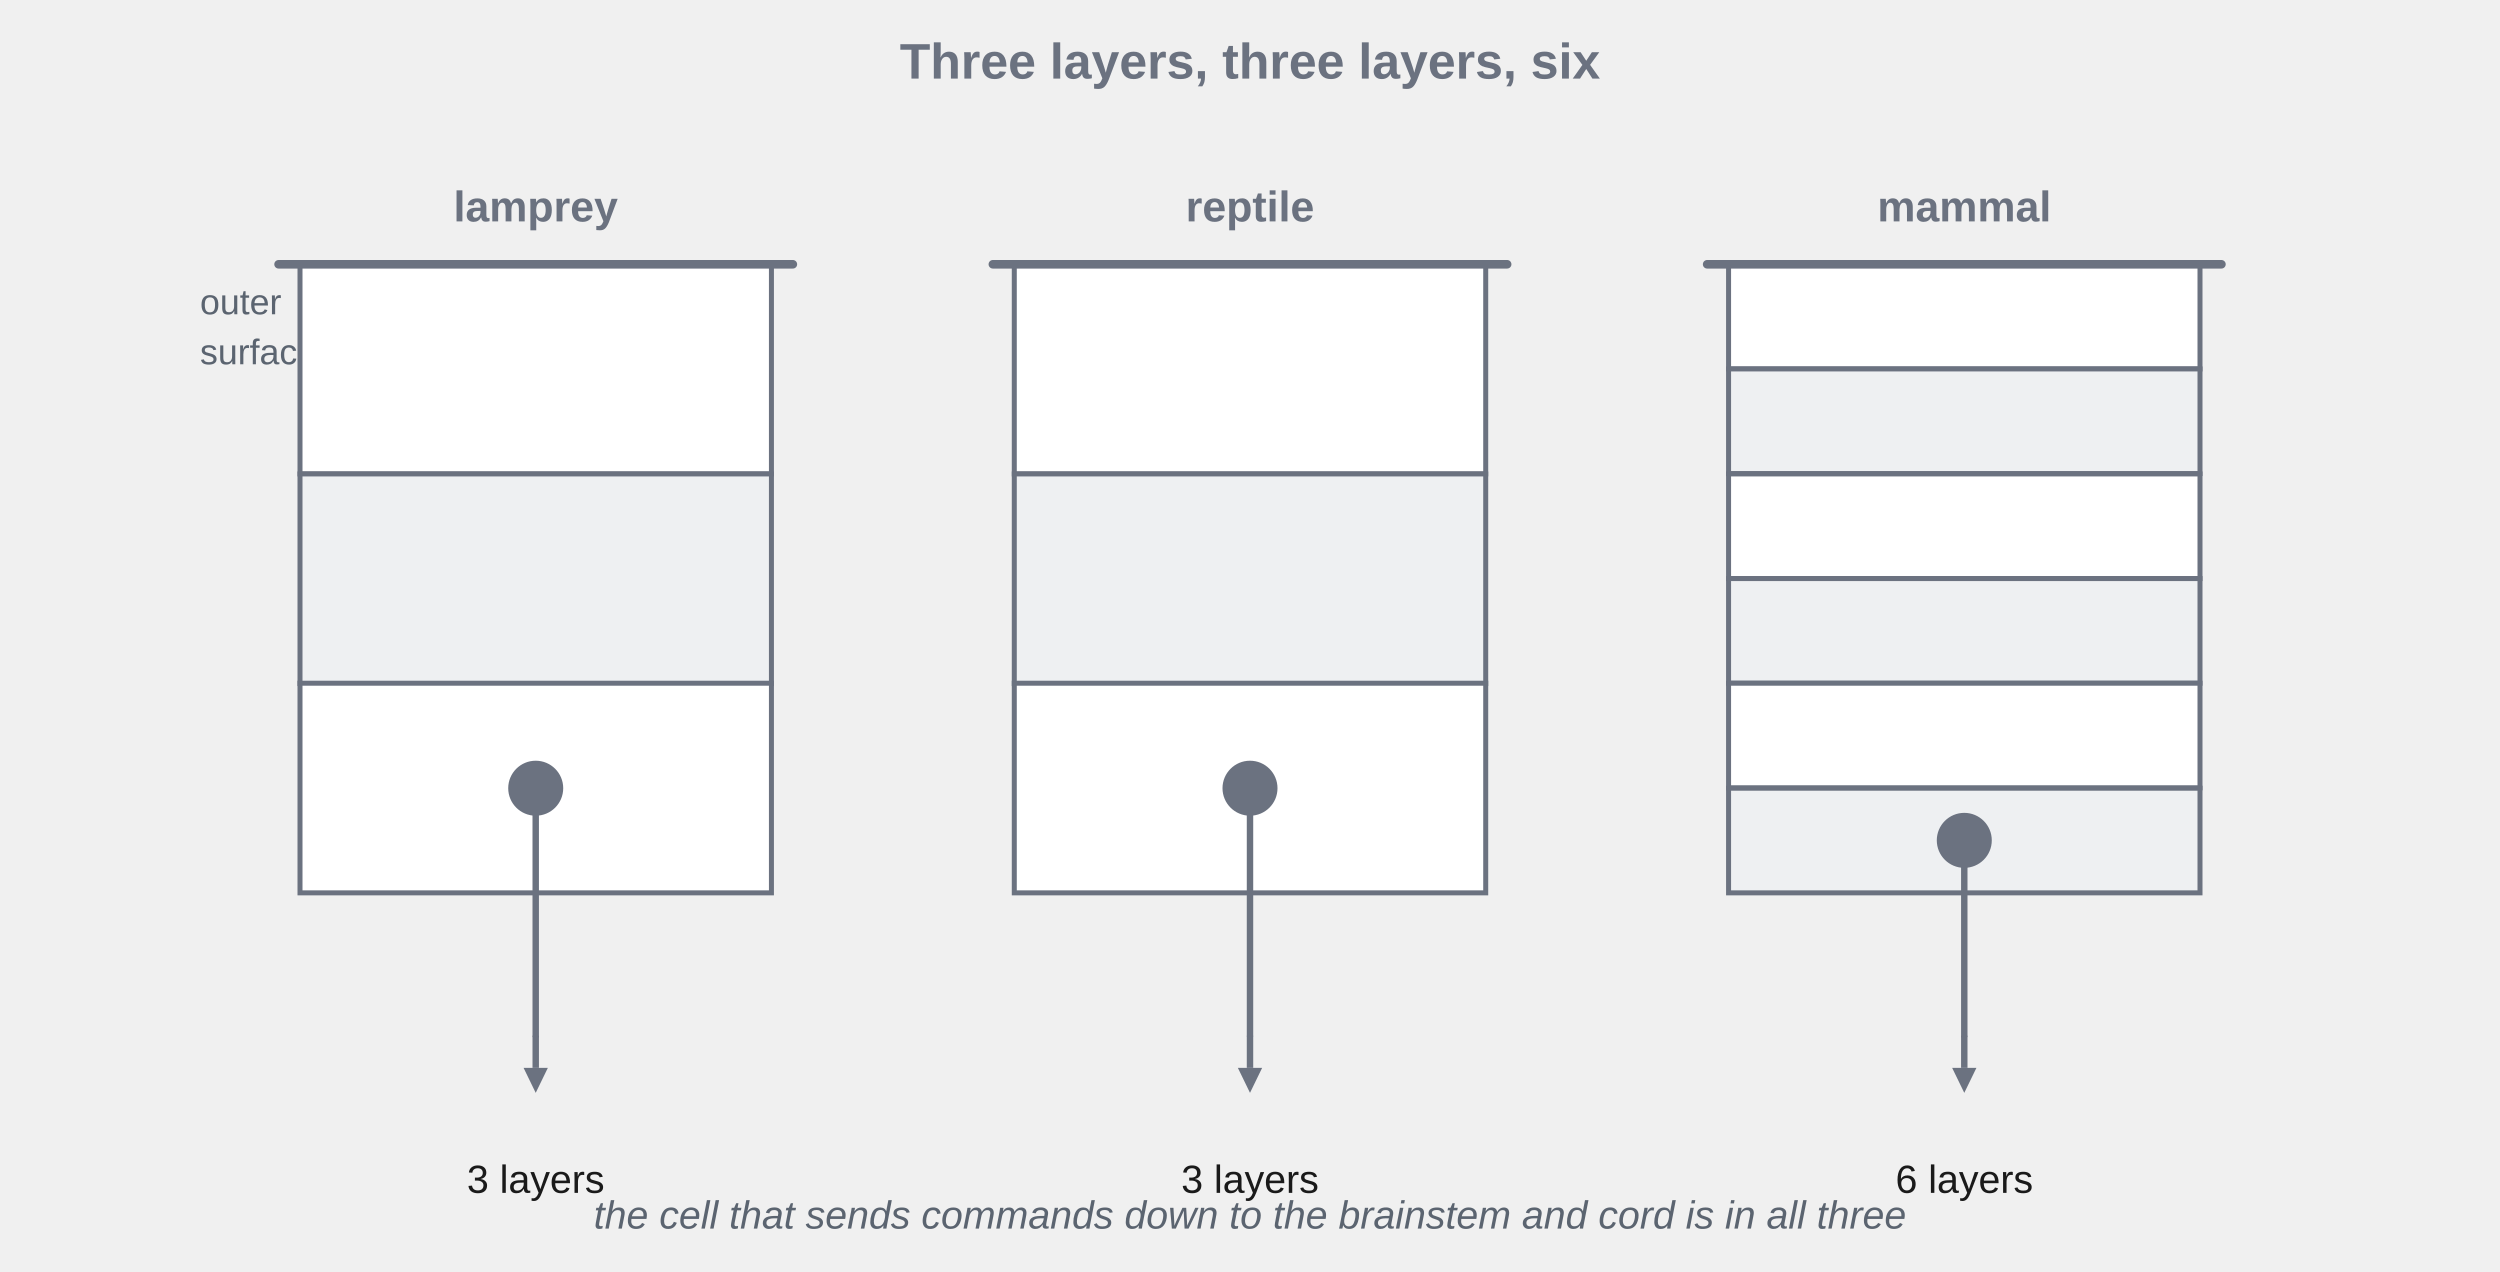
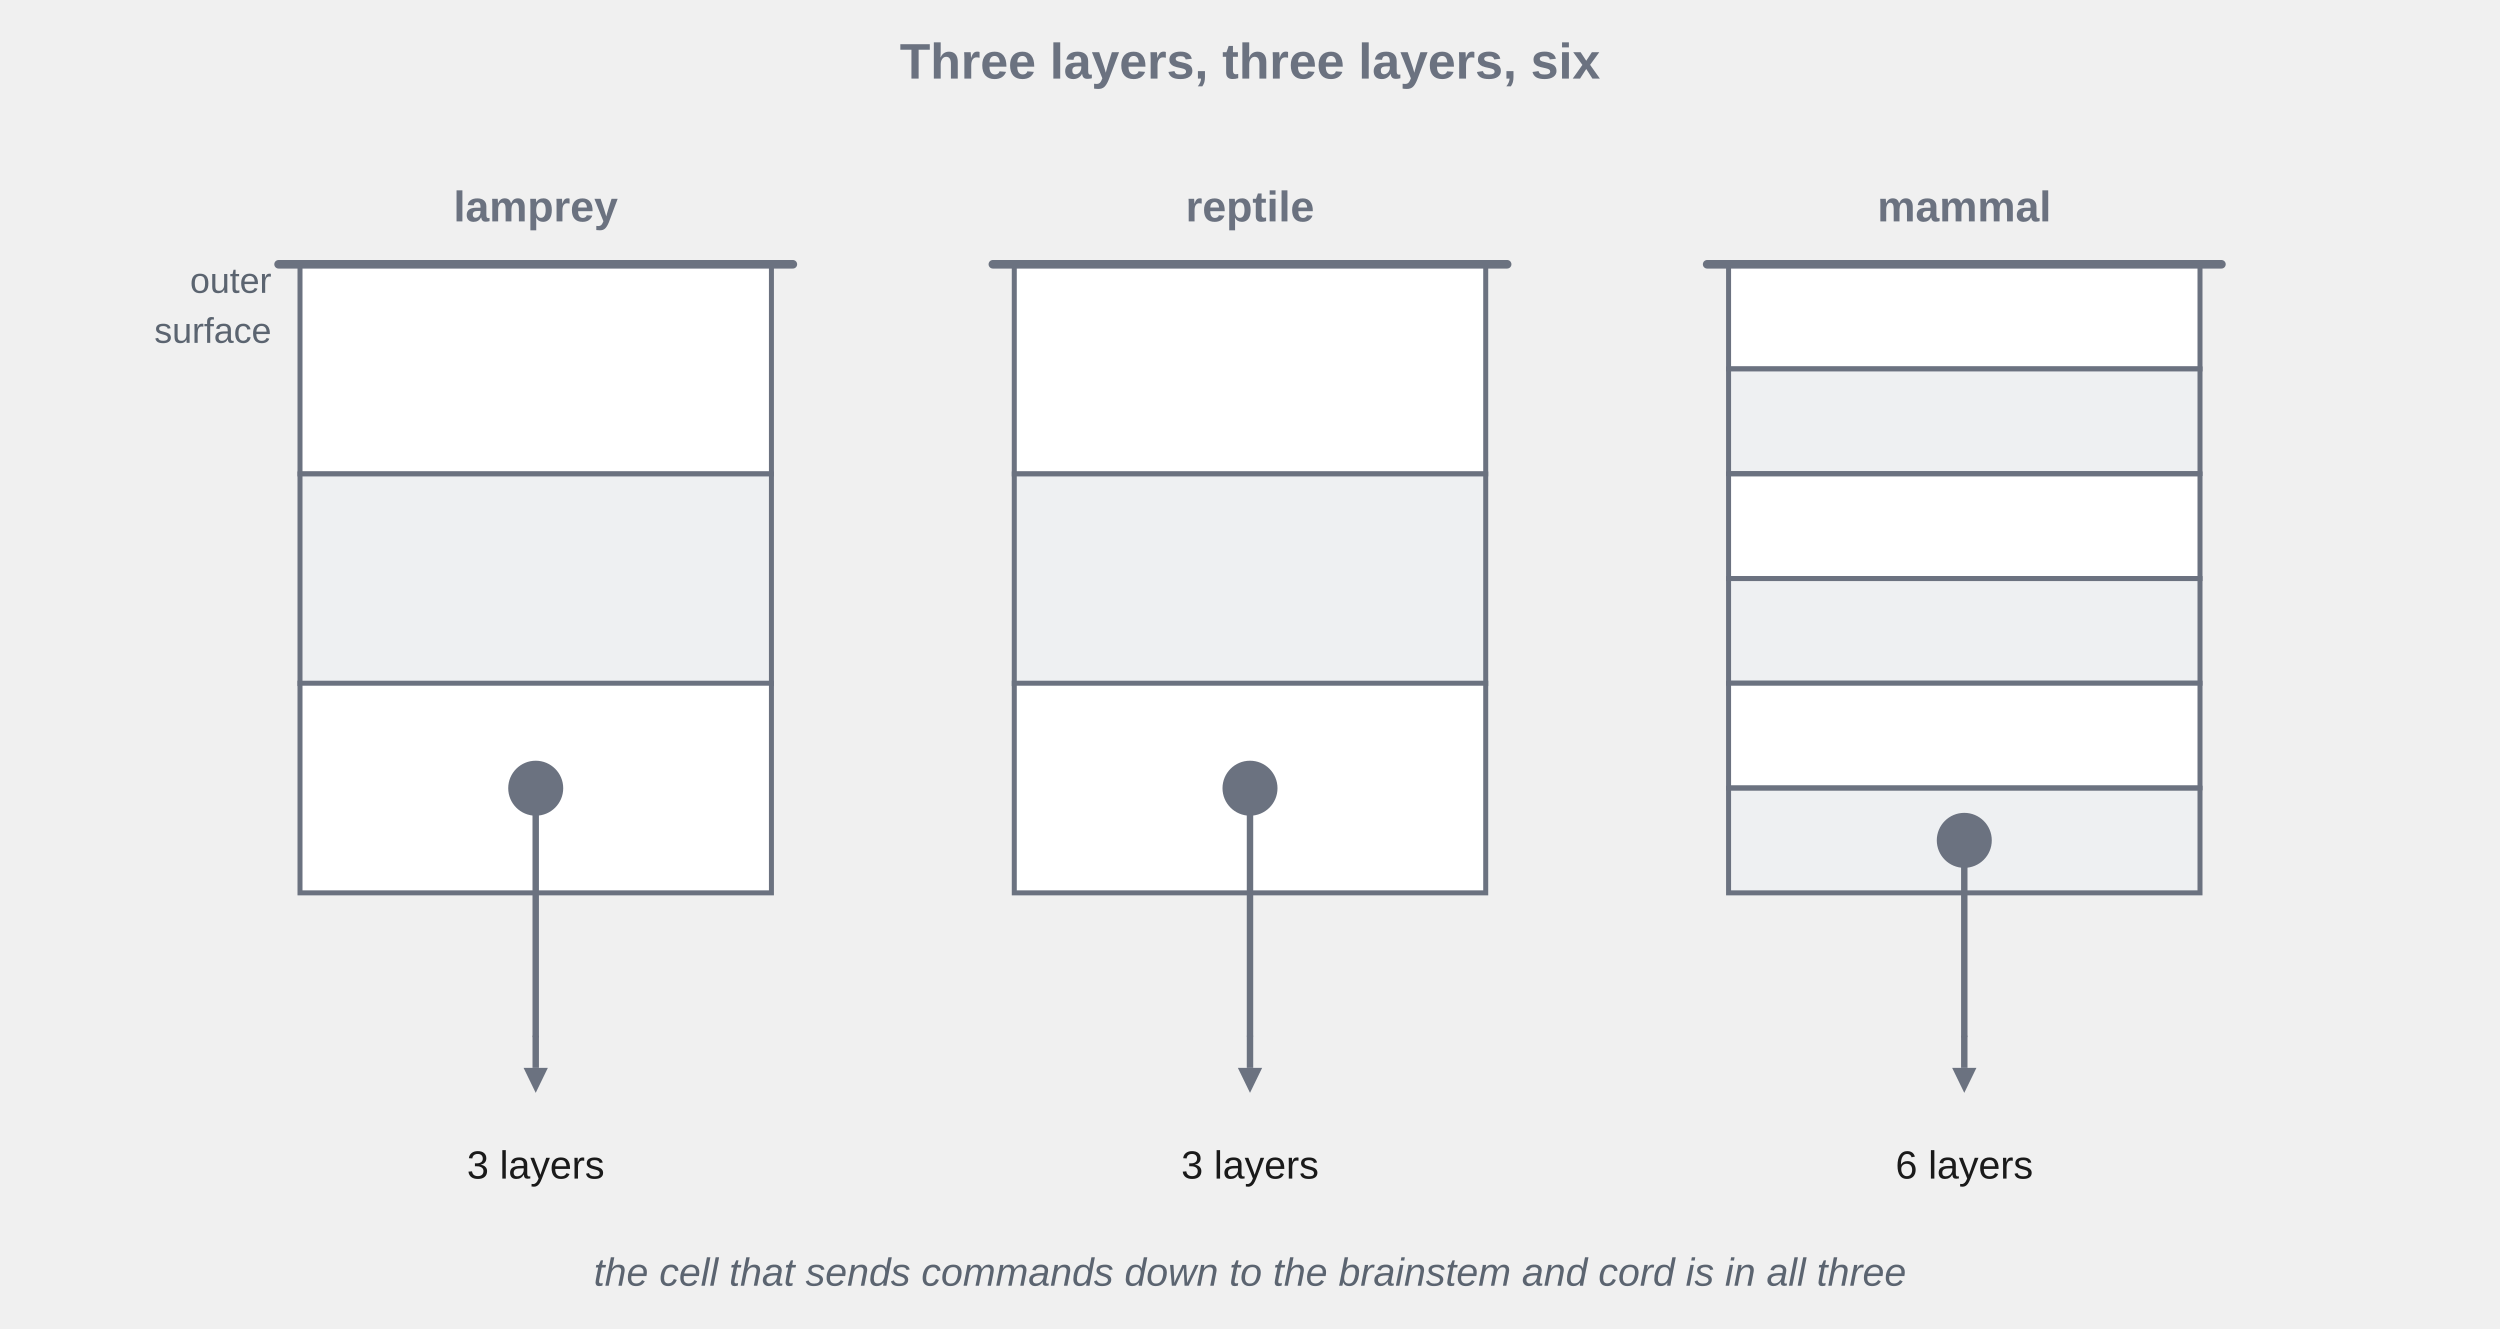
- <svg xmlns="http://www.w3.org/2000/svg" viewBox="0 0 700 356" width="700" height="356" font-family="Cambria, Calibri, Arial, DejaVu Sans, sans-serif">
+ <svg xmlns="http://www.w3.org/2000/svg" viewBox="0 0 700 372" width="700" height="372" font-family="Cambria, Calibri, Arial, DejaVu Sans, sans-serif">
  <text x="350.0" y="22.0" font-size="14" fill="#6B7280" text-anchor="middle" font-weight="bold">Three layers, three layers, six</text>
-   <text x="56.0" y="88.0" font-size="10" fill="#5b6470" text-anchor="start" font-weight="normal">outer</text>
-   <text x="56.0" y="102.0" font-size="10" fill="#5b6470" text-anchor="start" font-weight="normal">surface</text>
+   <text x="76.0" y="82.0" font-size="10" fill="#5b6470" text-anchor="end" font-weight="normal">outer</text>
+   <text x="76.0" y="96.0" font-size="10" fill="#5b6470" text-anchor="end" font-weight="normal">surface</text>
  <text x="150.0" y="62.0" font-size="12" fill="#6B7280" text-anchor="middle" font-weight="bold">lamprey</text>
  <rect x="84.0" y="74.0" width="132.0" height="58.7" fill="#ffffff" stroke="#6B7280" stroke-width="1.4" rx="0" />
  <rect x="84.0" y="132.7" width="132.0" height="58.7" fill="#eef0f2" stroke="#6B7280" stroke-width="1.4" rx="0" />
  <rect x="84.0" y="191.3" width="132.0" height="58.7" fill="#ffffff" stroke="#6B7280" stroke-width="1.4" rx="0" />
  <line x1="78.0" y1="74.0" x2="222.0" y2="74.0" stroke="#6B7280" stroke-width="2.4" stroke-linecap="round" />
-   <text x="150.0" y="334.0" font-size="11" fill="#1a1a1a" text-anchor="middle" font-weight="normal">3 layers</text>
+   <text x="150.0" y="330.0" font-size="11" fill="#1a1a1a" text-anchor="middle" font-weight="normal">3 layers</text>
  <circle cx="150.0" cy="220.7" r="7.0" fill="#6B7280" stroke="#6B7280" stroke-width="1.4" />
  <line x1="150.0" y1="227.7" x2="150.0" y2="290.0" stroke="#6B7280" stroke-width="1.8" stroke-linecap="round" />
  <line x1="150.0" y1="290.0" x2="150.0" y2="299.0" stroke="#6B7280" stroke-width="1.8" stroke-linecap="butt" />
  <polygon points="150.0,306.0 146.6,299.0 153.4,299.0" fill="#6B7280" />
  <text x="350.0" y="62.0" font-size="12" fill="#6B7280" text-anchor="middle" font-weight="bold">reptile</text>
  <rect x="284.0" y="74.0" width="132.0" height="58.7" fill="#ffffff" stroke="#6B7280" stroke-width="1.4" rx="0" />
  <rect x="284.0" y="132.7" width="132.0" height="58.7" fill="#eef0f2" stroke="#6B7280" stroke-width="1.4" rx="0" />
  <rect x="284.0" y="191.3" width="132.0" height="58.7" fill="#ffffff" stroke="#6B7280" stroke-width="1.4" rx="0" />
  <line x1="278.0" y1="74.0" x2="422.0" y2="74.0" stroke="#6B7280" stroke-width="2.4" stroke-linecap="round" />
-   <text x="350.0" y="334.0" font-size="11" fill="#1a1a1a" text-anchor="middle" font-weight="normal">3 layers</text>
+   <text x="350.0" y="330.0" font-size="11" fill="#1a1a1a" text-anchor="middle" font-weight="normal">3 layers</text>
  <circle cx="350.0" cy="220.7" r="7.0" fill="#6B7280" stroke="#6B7280" stroke-width="1.4" />
  <line x1="350.0" y1="227.7" x2="350.0" y2="290.0" stroke="#6B7280" stroke-width="1.8" stroke-linecap="round" />
  <line x1="350.0" y1="290.0" x2="350.0" y2="299.0" stroke="#6B7280" stroke-width="1.8" stroke-linecap="butt" />
  <polygon points="350.0,306.0 346.6,299.0 353.4,299.0" fill="#6B7280" />
  <text x="550.0" y="62.0" font-size="12" fill="#6B7280" text-anchor="middle" font-weight="bold">mammal</text>
  <rect x="484.0" y="74.0" width="132.0" height="29.3" fill="#ffffff" stroke="#6B7280" stroke-width="1.4" rx="0" />
  <rect x="484.0" y="103.3" width="132.0" height="29.3" fill="#eef0f2" stroke="#6B7280" stroke-width="1.4" rx="0" />
  <rect x="484.0" y="132.7" width="132.0" height="29.3" fill="#ffffff" stroke="#6B7280" stroke-width="1.4" rx="0" />
  <rect x="484.0" y="162.0" width="132.0" height="29.3" fill="#eef0f2" stroke="#6B7280" stroke-width="1.4" rx="0" />
  <rect x="484.0" y="191.3" width="132.0" height="29.3" fill="#ffffff" stroke="#6B7280" stroke-width="1.4" rx="0" />
  <rect x="484.0" y="220.7" width="132.0" height="29.3" fill="#eef0f2" stroke="#6B7280" stroke-width="1.4" rx="0" />
  <line x1="478.0" y1="74.0" x2="622.0" y2="74.0" stroke="#6B7280" stroke-width="2.4" stroke-linecap="round" />
-   <text x="550.0" y="334.0" font-size="11" fill="#1a1a1a" text-anchor="middle" font-weight="normal">6 layers</text>
+   <text x="550.0" y="330.0" font-size="11" fill="#1a1a1a" text-anchor="middle" font-weight="normal">6 layers</text>
  <circle cx="550.0" cy="235.3" r="7.0" fill="#6B7280" stroke="#6B7280" stroke-width="1.4" />
  <line x1="550.0" y1="242.3" x2="550.0" y2="290.0" stroke="#6B7280" stroke-width="1.8" stroke-linecap="round" />
  <line x1="550.0" y1="290.0" x2="550.0" y2="299.0" stroke="#6B7280" stroke-width="1.8" stroke-linecap="butt" />
  <polygon points="550.0,306.0 546.6,299.0 553.4,299.0" fill="#6B7280" />
-   <text x="350.0" y="344.0" font-size="11" fill="#5b6470" text-anchor="middle" font-weight="normal" font-style="italic">the cell that sends commands down to the brainstem and cord is in all three</text>
+   <text x="350.0" y="360.0" font-size="11" fill="#5b6470" text-anchor="middle" font-weight="normal" font-style="italic">the cell that sends commands down to the brainstem and cord is in all three</text>
</svg>
